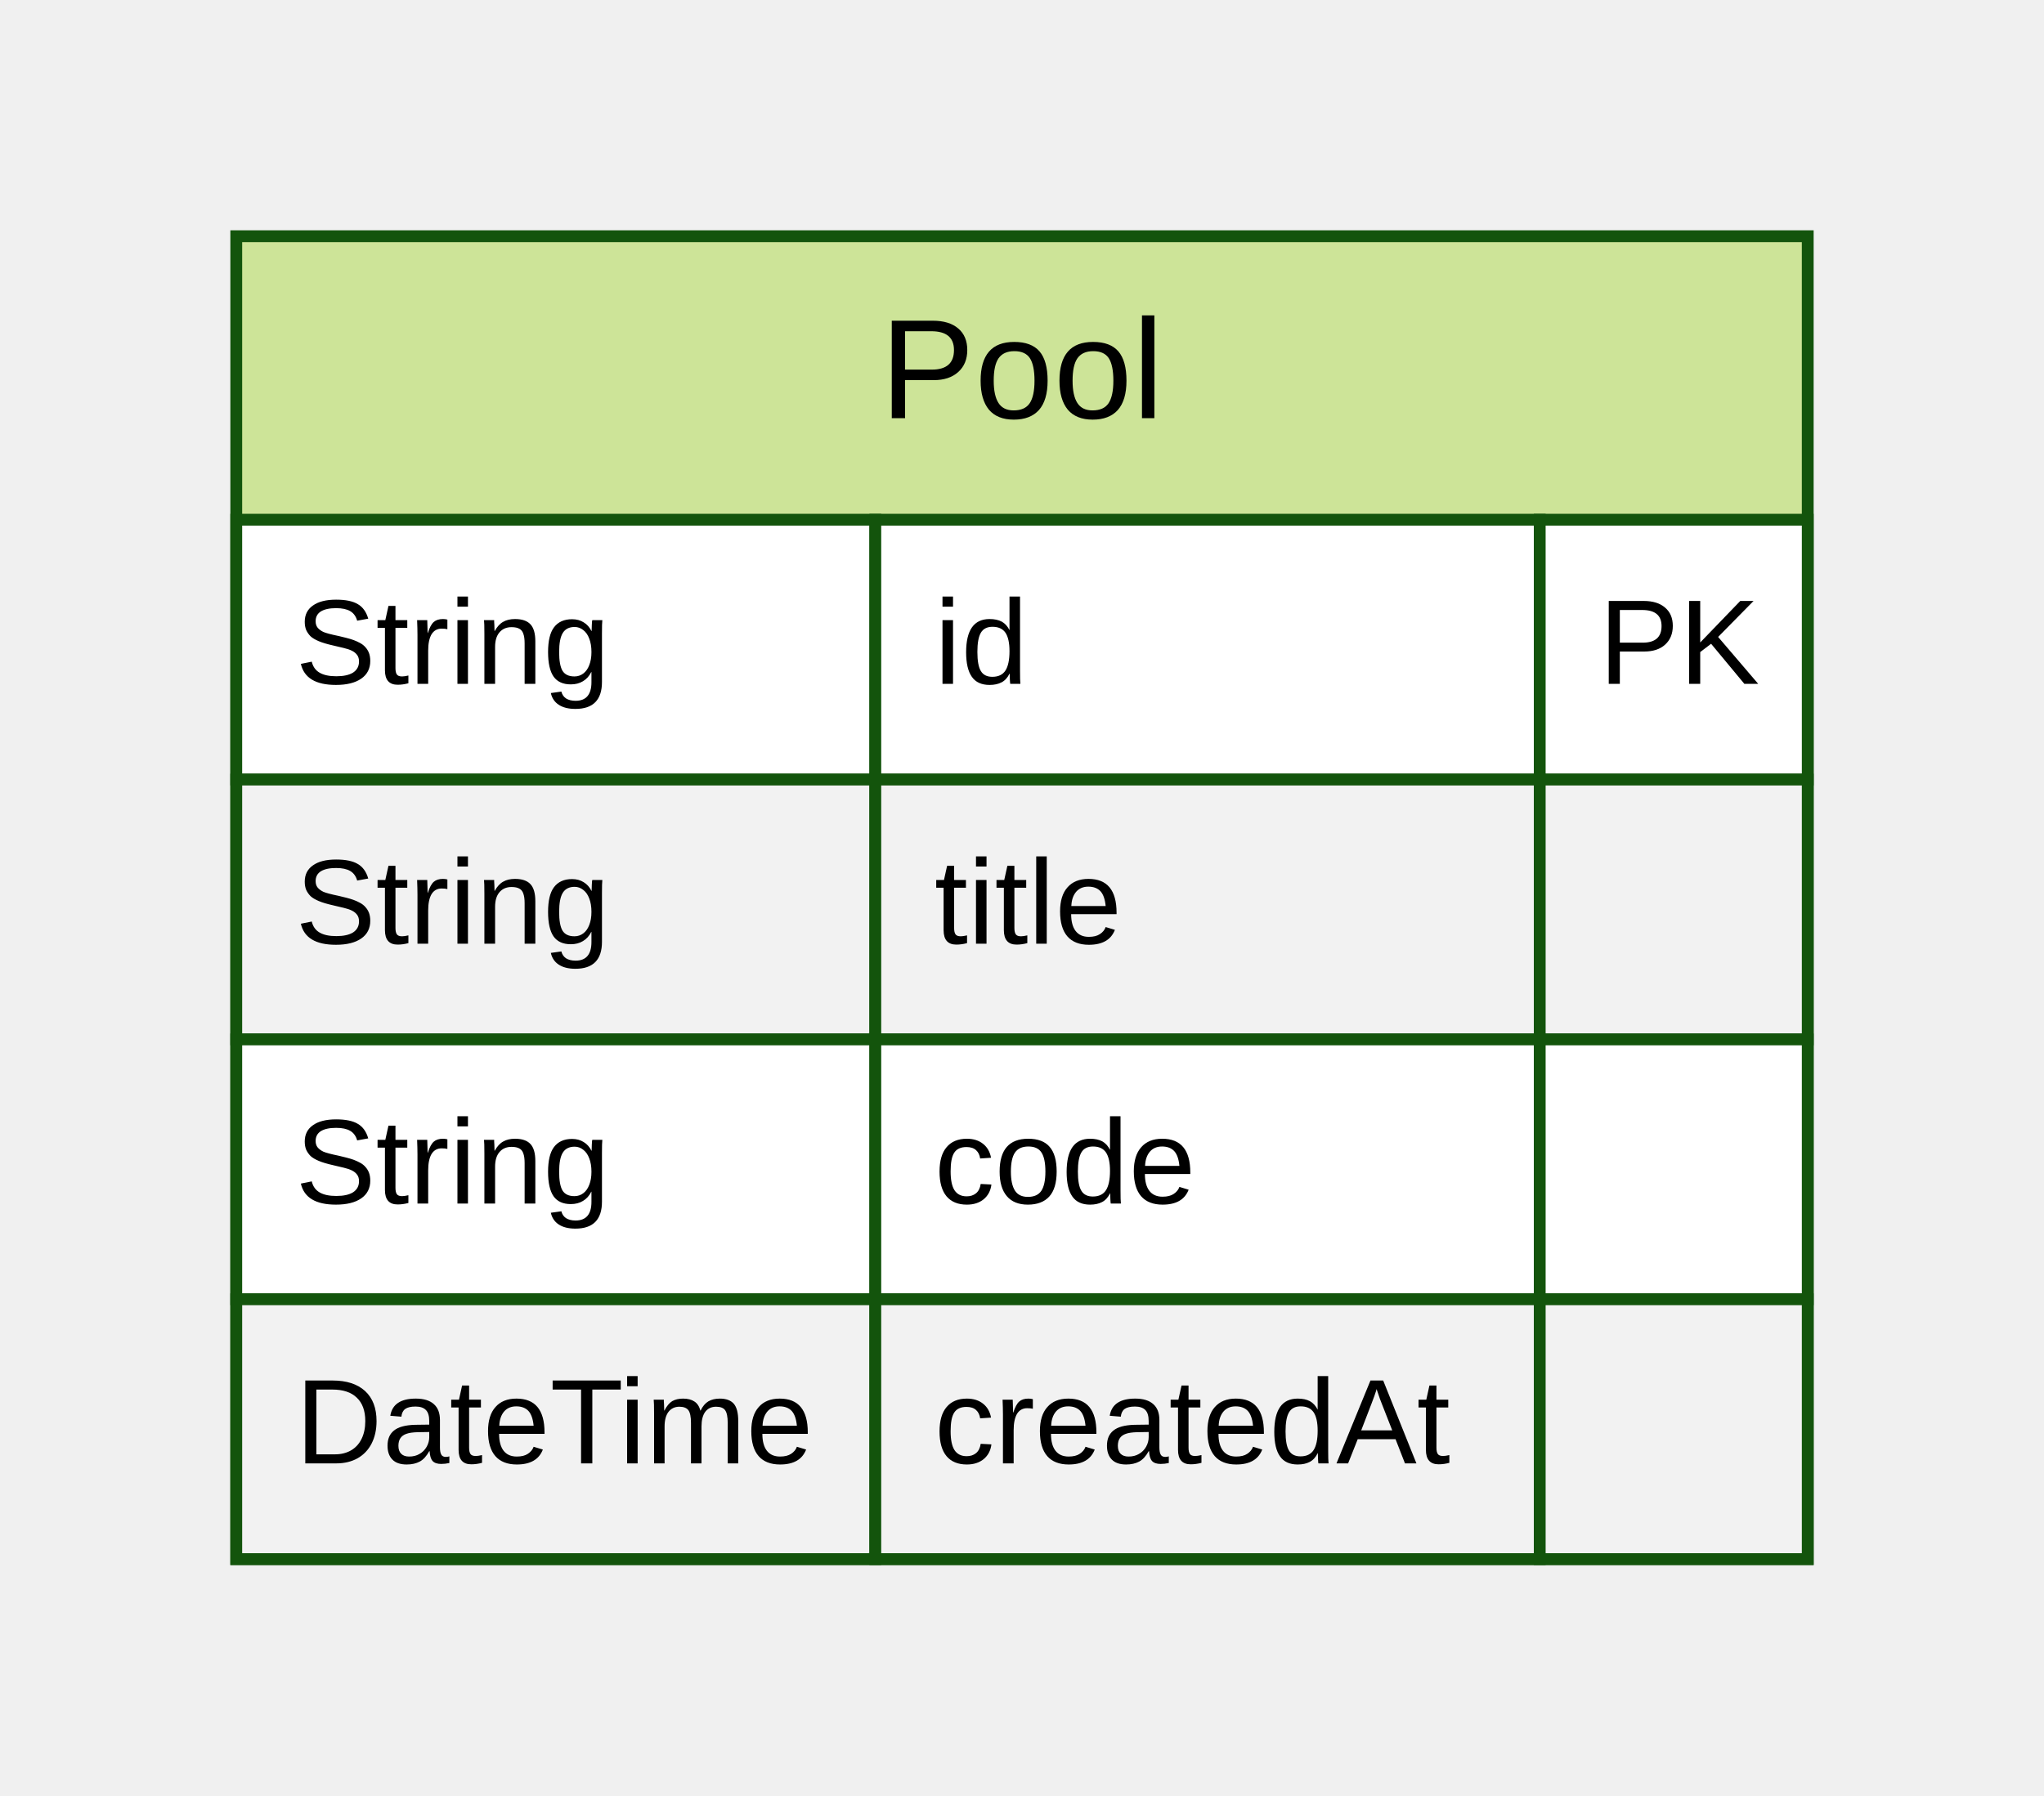
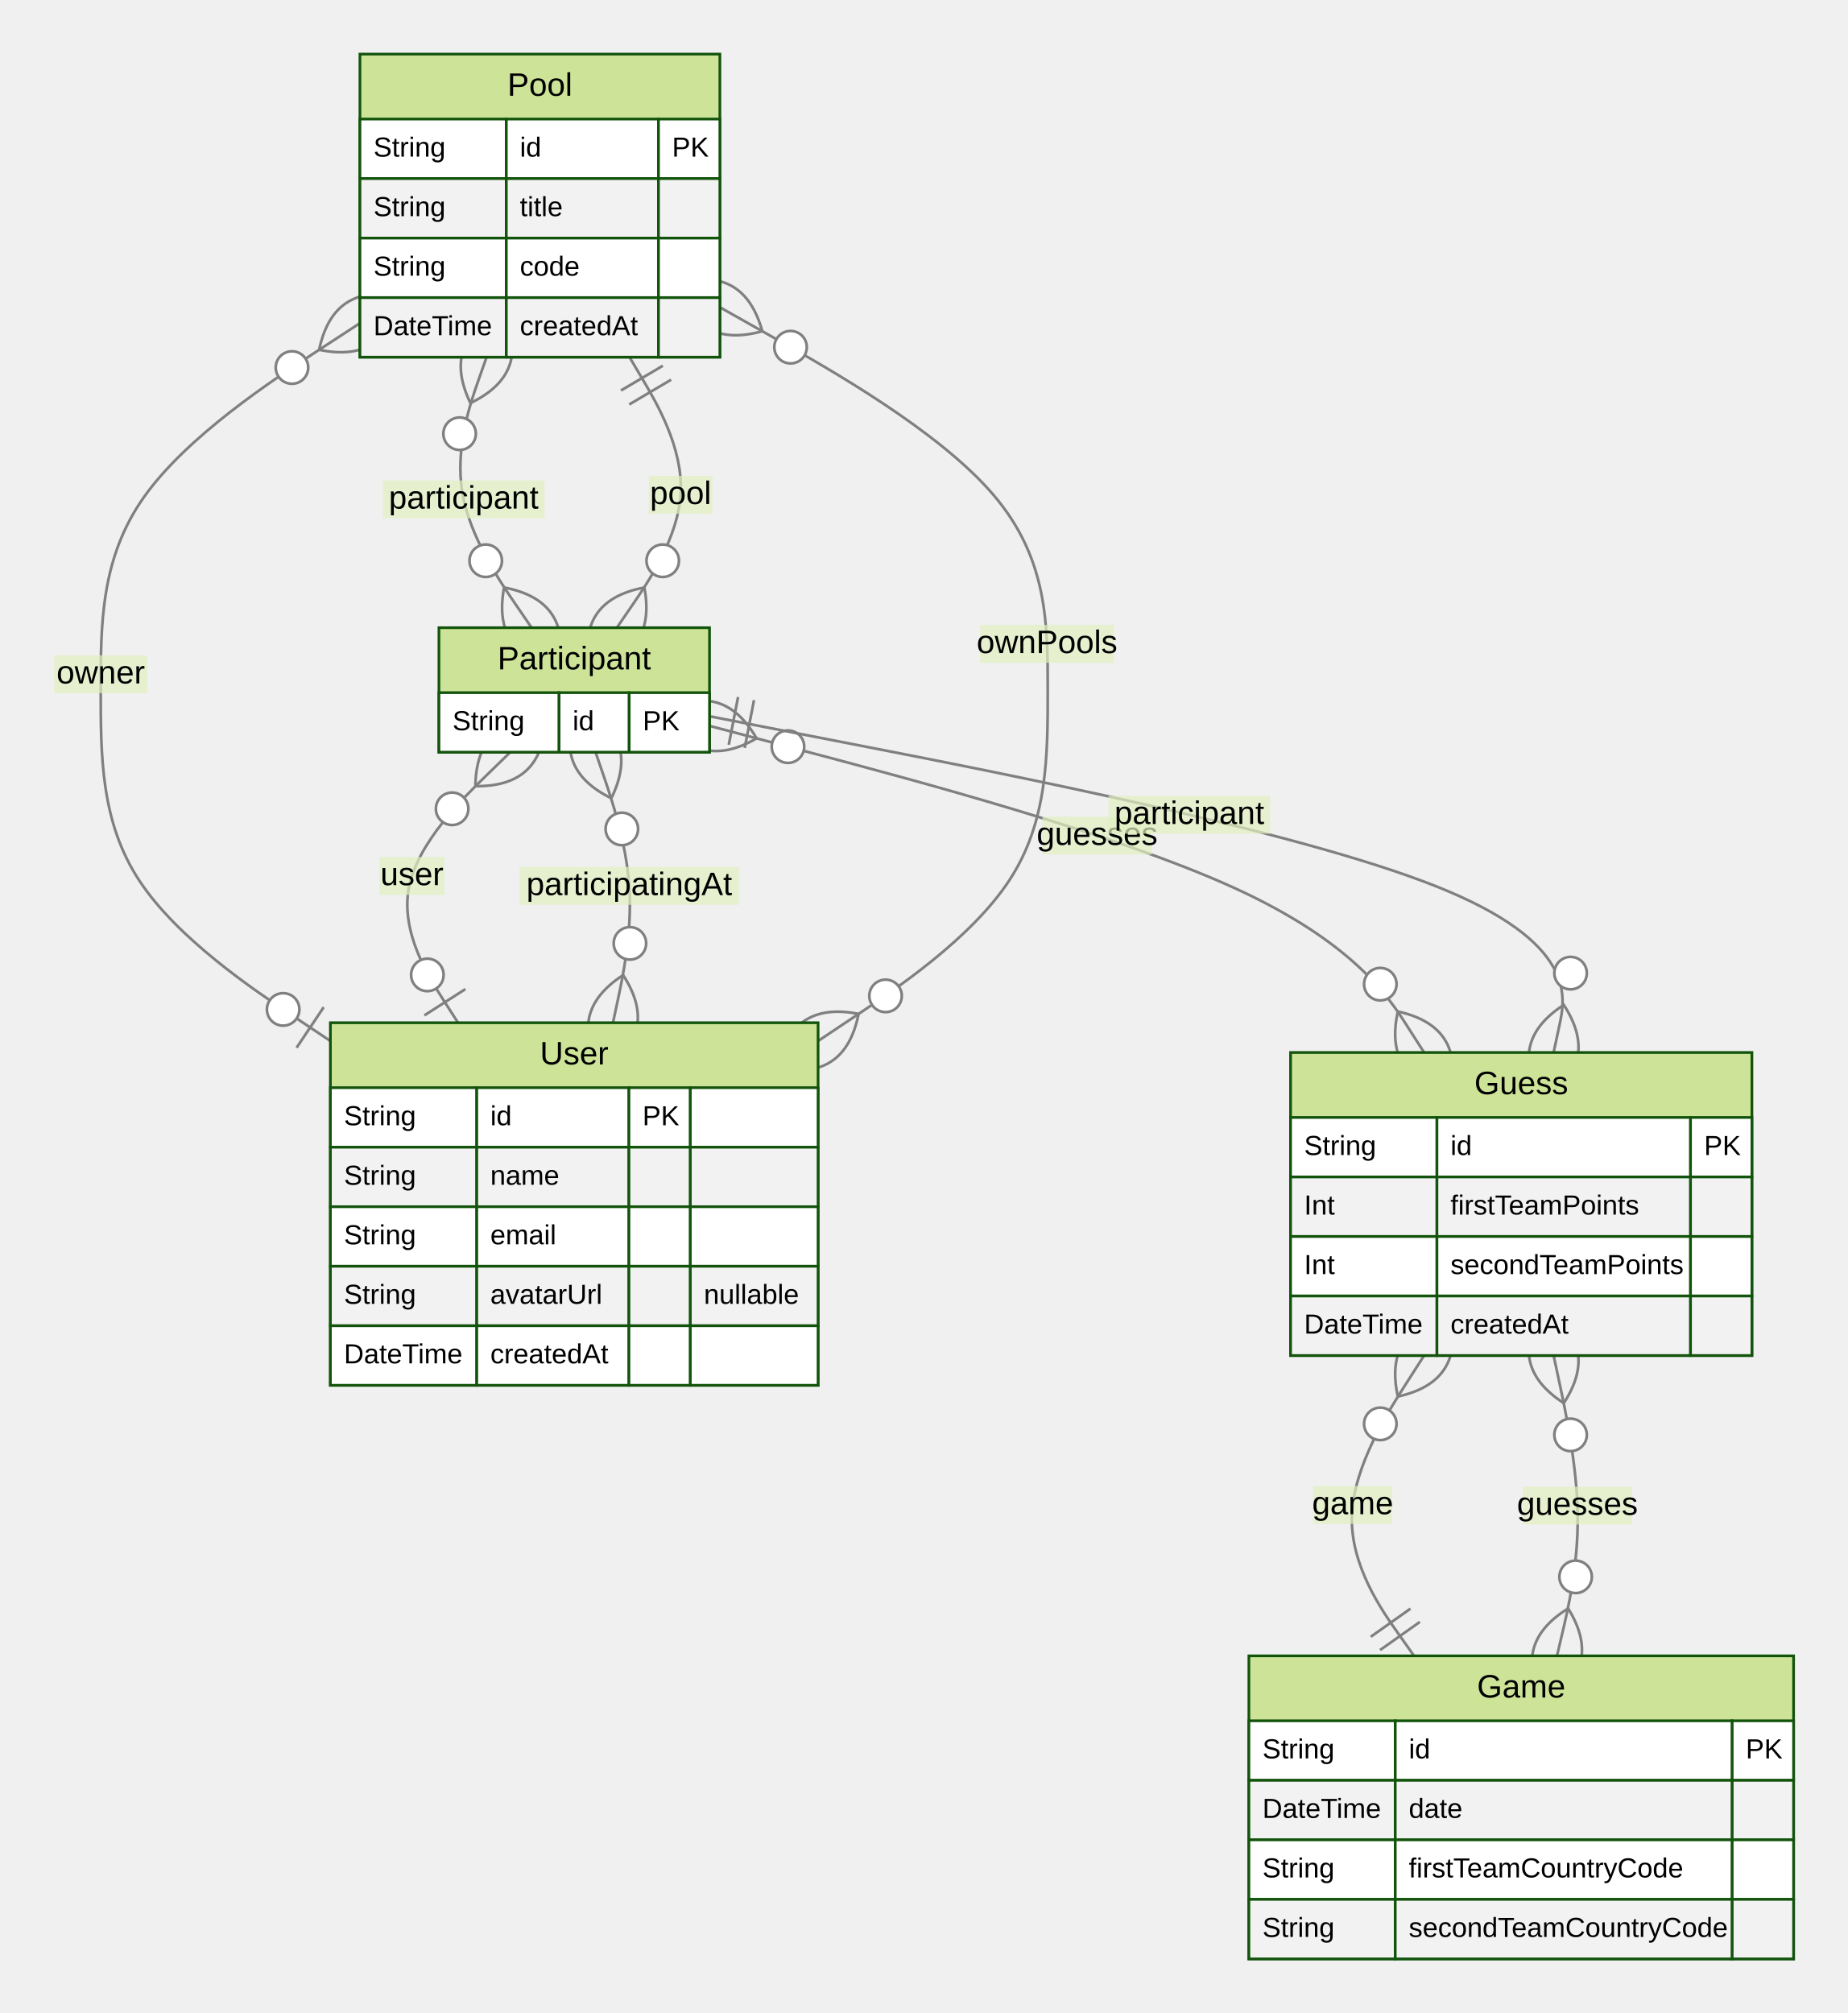
- <svg xmlns="http://www.w3.org/2000/svg" aria-roledescription="er" role="graphics-document document" viewBox="0 0 173.026 152" style="max-width: 173.026px; background-color: white;" width="100%" id="mermaid-0">
+ <svg xmlns="http://www.w3.org/2000/svg" aria-roledescription="er" role="graphics-document document" viewBox="-102.108 0 682.883 744" style="max-width: 682.883px; background-color: white;" width="100%" id="mermaid-0">
  <style>#mermaid-0{font-family:"trebuchet ms",verdana,arial,sans-serif;font-size:16px;fill:#000000;}#mermaid-0 .error-icon{fill:#552222;}#mermaid-0 .error-text{fill:#552222;stroke:#552222;}#mermaid-0 .edge-thickness-normal{stroke-width:2px;}#mermaid-0 .edge-thickness-thick{stroke-width:3.5px;}#mermaid-0 .edge-pattern-solid{stroke-dasharray:0;}#mermaid-0 .edge-pattern-dashed{stroke-dasharray:3;}#mermaid-0 .edge-pattern-dotted{stroke-dasharray:2;}#mermaid-0 .marker{fill:#000000;stroke:#000000;}#mermaid-0 .marker.cross{stroke:#000000;}#mermaid-0 svg{font-family:"trebuchet ms",verdana,arial,sans-serif;font-size:16px;}#mermaid-0 .entityBox{fill:#cde498;stroke:#13540c;}#mermaid-0 .attributeBoxOdd{fill:#ffffff;stroke:#13540c;}#mermaid-0 .attributeBoxEven{fill:#f2f2f2;stroke:#13540c;}#mermaid-0 .relationshipLabelBox{fill:hsl(78.158, 58.462%, 84.51%);opacity:0.7;background-color:hsl(78.158, 58.462%, 84.51%);}#mermaid-0 .relationshipLabelBox rect{opacity:0.5;}#mermaid-0 .relationshipLine{stroke:#000000;}#mermaid-0 .entityTitleText{text-anchor:middle;font-size:18px;fill:#000000;}#mermaid-0 :root{--mermaid-font-family:"trebuchet ms",verdana,arial,sans-serif;}</style>
  <g />
  <defs>
    <marker orient="auto" markerHeight="18" markerWidth="18" refY="9" refX="0" id="ONLY_ONE_START">
      <path d="M9,0 L9,18 M15,0 L15,18" fill="none" stroke="gray" />
    </marker>
  </defs>
  <defs>
    <marker orient="auto" markerHeight="18" markerWidth="18" refY="9" refX="18" id="ONLY_ONE_END">
      <path d="M3,0 L3,18 M9,0 L9,18" fill="none" stroke="gray" />
    </marker>
  </defs>
  <defs>
    <marker orient="auto" markerHeight="18" markerWidth="30" refY="9" refX="0" id="ZERO_OR_ONE_START">
      <circle r="6" cy="9" cx="21" fill="white" stroke="gray" />
      <path d="M9,0 L9,18" fill="none" stroke="gray" />
    </marker>
  </defs>
  <defs>
    <marker orient="auto" markerHeight="18" markerWidth="30" refY="9" refX="30" id="ZERO_OR_ONE_END">
      <circle r="6" cy="9" cx="9" fill="white" stroke="gray" />
      <path d="M21,0 L21,18" fill="none" stroke="gray" />
    </marker>
  </defs>
  <defs>
    <marker orient="auto" markerHeight="36" markerWidth="45" refY="18" refX="18" id="ONE_OR_MORE_START">
      <path d="M0,18 Q 18,0 36,18 Q 18,36 0,18 M42,9 L42,27" fill="none" stroke="gray" />
    </marker>
  </defs>
  <defs>
    <marker orient="auto" markerHeight="36" markerWidth="45" refY="18" refX="27" id="ONE_OR_MORE_END">
      <path d="M3,9 L3,27 M9,18 Q27,0 45,18 Q27,36 9,18" fill="none" stroke="gray" />
    </marker>
  </defs>
  <defs>
    <marker orient="auto" markerHeight="36" markerWidth="57" refY="18" refX="18" id="ZERO_OR_MORE_START">
      <circle r="6" cy="18" cx="48" fill="white" stroke="gray" />
      <path d="M0,18 Q18,0 36,18 Q18,36 0,18" fill="none" stroke="gray" />
    </marker>
  </defs>
  <defs>
    <marker orient="auto" markerHeight="36" markerWidth="57" refY="18" refX="39" id="ZERO_OR_MORE_END">
      <circle r="6" cy="18" cx="9" fill="white" stroke="gray" />
      <path d="M21,18 Q39,0 57,18 Q39,36 21,18" fill="none" stroke="gray" />
    </marker>
  </defs>
-   <g transform="translate(20,20 )" id="entity-Pool-f80fb849-3ded-504c-8685-8077b27428a2">
+   <path style="stroke: gray; fill: none;" marker-start="url(#ZERO_OR_MORE_START)" marker-end="url(#ZERO_OR_MORE_END)" d="M77.721,132L74.787,140.333C71.853,148.667,65.986,165.333,68.761,182C71.535,198.667,82.951,215.333,88.658,223.667L94.366,232" class="er relationshipLine" />
+   <path style="stroke: gray; fill: none;" marker-start="url(#ZERO_OR_MORE_START)" marker-end="url(#ZERO_OR_ONE_END)" d="M30.92,119.437L14.954,129.864C-1.013,140.291,-32.947,161.146,-48.914,183.739C-64.881,206.333,-64.881,230.667,-64.881,255C-64.881,279.333,-64.881,303.667,-50.734,325.291C-36.587,346.916,-8.294,365.832,5.853,375.291L20,384.749" class="er relationshipLine" />
+   <path style="stroke: gray; fill: none;" marker-start="url(#ZERO_OR_MORE_START)" marker-end="url(#ZERO_OR_MORE_END)" d="M160.119,268.273L197.619,278.227C235.119,288.182,310.119,308.091,354.137,328.212C398.154,348.333,411.188,368.667,417.705,378.833L424.222,389" class="er relationshipLine" />
+   <path style="stroke: gray; fill: none;" marker-start="url(#ZERO_OR_MORE_START)" marker-end="url(#ZERO_OR_ONE_END)" d="M86.489,278L77.928,286.333C69.366,294.667,52.243,311.333,49.023,328C45.803,344.667,56.487,361.333,61.829,369.667L67.171,378" class="er relationshipLine" />
+   <path style="stroke: gray; fill: none;" marker-start="url(#ZERO_OR_MORE_START)" marker-end="url(#ONLY_ONE_END)" d="M125.873,232L131.581,223.667C137.288,215.333,148.704,198.667,149.484,182C150.263,165.333,140.407,148.667,135.479,140.333L130.551,132" class="er relationshipLine" />
+   <path style="stroke: gray; fill: none;" marker-start="url(#ZERO_OR_MORE_START)" marker-end="url(#ZERO_OR_MORE_END)" d="M124.436,378L126.216,369.667C127.997,361.333,131.558,344.667,130.485,328C129.412,311.333,123.704,294.667,120.85,286.333L117.996,278" class="er relationshipLine" />
+   <path style="stroke: gray; fill: none;" marker-start="url(#ZERO_OR_MORE_START)" marker-end="url(#ZERO_OR_MORE_END)" d="M200.239,384.749L214.386,375.291C228.532,365.832,256.826,346.916,270.973,325.291C285.119,303.667,285.119,279.333,285.119,255C285.119,230.667,285.119,206.333,264.924,182.761C244.729,159.188,204.338,136.377,184.142,124.971L163.947,113.565" class="er relationshipLine" />
+   <path style="stroke: gray; fill: none;" marker-start="url(#ZERO_OR_MORE_START)" marker-end="url(#ZERO_OR_MORE_END)" d="M473.327,612L475.292,603.667C477.258,595.333,481.189,578.667,480.982,560.167C480.775,541.667,476.43,521.333,474.258,511.167L472.085,501" class="er relationshipLine" />
+   <path style="stroke: gray; fill: none;" marker-start="url(#ZERO_OR_MORE_START)" marker-end="url(#ONLY_ONE_END)" d="M472.085,389L474.258,378.833C476.43,368.667,480.775,348.333,428.78,327.622C376.786,306.911,268.453,285.822,214.286,275.278L160.119,264.733" class="er relationshipLine" />
+   <path style="stroke: gray; fill: none;" marker-start="url(#ZERO_OR_MORE_START)" marker-end="url(#ONLY_ONE_END)" d="M424.222,501L417.705,511.167C411.188,521.333,398.154,541.667,397.533,560.167C396.912,578.667,408.704,595.333,414.601,603.667L420.497,612" class="er relationshipLine" />
+   <g transform="translate(30.92043,20 )" id="entity-Pool-f80fb849-3ded-504c-8685-8077b27428a2">
    <rect height="112" width="133.026" y="0" x="0" class="er entityBox" />
    <text style="dominant-baseline: middle; text-anchor: middle; font-size: 12px;" transform="translate(66.51321,12)" y="0" x="0" id="text-entity-Pool-f80fb849-3ded-504c-8685-8077b27428a2" class="er entityLabel">Pool</text>
    <rect height="22" width="54.096" y="24" x="0" class="er attributeBoxOdd" />
    <text style="dominant-baseline: middle; font-size: 10.2px;" transform="translate(5,35)" y="0" x="0" id="text-entity-Pool-f80fb849-3ded-504c-8685-8077b27428a2-attr-1-type" class="er entityLabel">String</text>
    <rect height="22" width="56.243" y="24" x="54.096" class="er attributeBoxOdd" />
    <text style="dominant-baseline: middle; font-size: 10.2px;" transform="translate(59.09555,35)" y="0" x="0" id="text-entity-Pool-f80fb849-3ded-504c-8685-8077b27428a2-attr-1-name" class="er entityLabel">id</text>
    <rect height="22" width="22.688" y="24" x="110.339" class="er attributeBoxOdd" />
    <text style="dominant-baseline: middle; font-size: 10.2px;" transform="translate(115.3387,35)" y="0" x="0" id="text-entity-Pool-f80fb849-3ded-504c-8685-8077b27428a2-attr-1-key" class="er entityLabel">PK</text>
    <rect height="22" width="54.096" y="46" x="0" class="er attributeBoxEven" />
    <text style="dominant-baseline: middle; font-size: 10.2px;" transform="translate(5,57)" y="0" x="0" id="text-entity-Pool-f80fb849-3ded-504c-8685-8077b27428a2-attr-2-type" class="er entityLabel">String</text>
    <rect height="22" width="56.243" y="46" x="54.096" class="er attributeBoxEven" />
    <text style="dominant-baseline: middle; font-size: 10.2px;" transform="translate(59.09555,57)" y="0" x="0" id="text-entity-Pool-f80fb849-3ded-504c-8685-8077b27428a2-attr-2-name" class="er entityLabel">title</text>
    <rect height="22" width="22.688" y="46" x="110.339" class="er attributeBoxEven" />
    <text style="dominant-baseline: middle; font-size: 10.2px;" transform="translate(115.3387,57)" y="0" x="0" id="text-entity-Pool-f80fb849-3ded-504c-8685-8077b27428a2-attr-2-key" class="er entityLabel" />
    <rect height="22" width="54.096" y="68" x="0" class="er attributeBoxOdd" />
    <text style="dominant-baseline: middle; font-size: 10.2px;" transform="translate(5,79)" y="0" x="0" id="text-entity-Pool-f80fb849-3ded-504c-8685-8077b27428a2-attr-3-type" class="er entityLabel">String</text>
    <rect height="22" width="56.243" y="68" x="54.096" class="er attributeBoxOdd" />
    <text style="dominant-baseline: middle; font-size: 10.2px;" transform="translate(59.09555,79)" y="0" x="0" id="text-entity-Pool-f80fb849-3ded-504c-8685-8077b27428a2-attr-3-name" class="er entityLabel">code</text>
    <rect height="22" width="22.688" y="68" x="110.339" class="er attributeBoxOdd" />
    <text style="dominant-baseline: middle; font-size: 10.2px;" transform="translate(115.3387,79)" y="0" x="0" id="text-entity-Pool-f80fb849-3ded-504c-8685-8077b27428a2-attr-3-key" class="er entityLabel" />
    <rect height="22" width="54.096" y="90" x="0" class="er attributeBoxEven" />
    <text style="dominant-baseline: middle; font-size: 10.2px;" transform="translate(5,101)" y="0" x="0" id="text-entity-Pool-f80fb849-3ded-504c-8685-8077b27428a2-attr-4-type" class="er entityLabel">DateTime</text>
    <rect height="22" width="56.243" y="90" x="54.096" class="er attributeBoxEven" />
    <text style="dominant-baseline: middle; font-size: 10.2px;" transform="translate(59.09555,101)" y="0" x="0" id="text-entity-Pool-f80fb849-3ded-504c-8685-8077b27428a2-attr-4-name" class="er entityLabel">createdAt</text>
    <rect height="22" width="22.688" y="90" x="110.339" class="er attributeBoxEven" />
    <text style="dominant-baseline: middle; font-size: 10.2px;" transform="translate(115.3387,101)" y="0" x="0" id="text-entity-Pool-f80fb849-3ded-504c-8685-8077b27428a2-attr-4-key" class="er entityLabel" />
  </g>
+   <g transform="translate(60.11948,232 )" id="entity-Participant-1b15d7dd-2236-59ff-b08e-47bf86f1c4ca">
+     <rect height="46" width="100" y="0" x="0" class="er entityBox" />
+     <text style="dominant-baseline: middle; text-anchor: middle; font-size: 12px;" transform="translate(50,12)" y="0" x="0" id="text-entity-Participant-1b15d7dd-2236-59ff-b08e-47bf86f1c4ca" class="er entityLabel">Participant</text>
+     <rect height="22" width="44.399" y="24" x="0" class="er attributeBoxOdd" />
+     <text style="dominant-baseline: middle; font-size: 10.2px;" transform="translate(5,35)" y="0" x="0" id="text-entity-Participant-1b15d7dd-2236-59ff-b08e-47bf86f1c4ca-attr-1-type" class="er entityLabel">String</text>
+     <rect height="22" width="25.911" y="24" x="44.399" class="er attributeBoxOdd" />
+     <text style="dominant-baseline: middle; font-size: 10.2px;" transform="translate(49.39862,35)" y="0" x="0" id="text-entity-Participant-1b15d7dd-2236-59ff-b08e-47bf86f1c4ca-attr-1-name" class="er entityLabel">id</text>
+     <rect height="22" width="29.69" y="24" x="70.31" class="er attributeBoxOdd" />
+     <text style="dominant-baseline: middle; font-size: 10.2px;" transform="translate(75.30976,35)" y="0" x="0" id="text-entity-Participant-1b15d7dd-2236-59ff-b08e-47bf86f1c4ca-attr-1-key" class="er entityLabel">PK</text>
+   </g>
+   <g transform="translate(20,378 )" id="entity-User-818c511a-4a32-5484-ba70-875d765a9175">
+     <rect height="134" width="180.239" y="0" x="0" class="er entityBox" />
+     <text style="dominant-baseline: middle; text-anchor: middle; font-size: 12px;" transform="translate(90.11948,12)" y="0" x="0" id="text-entity-User-818c511a-4a32-5484-ba70-875d765a9175" class="er entityLabel">User</text>
+     <rect height="22" width="54.096" y="24" x="0" class="er attributeBoxOdd" />
+     <text style="dominant-baseline: middle; font-size: 10.2px;" transform="translate(5,35)" y="0" x="0" id="text-entity-User-818c511a-4a32-5484-ba70-875d765a9175-attr-1-type" class="er entityLabel">String</text>
+     <rect height="22" width="56.243" y="24" x="54.096" class="er attributeBoxOdd" />
+     <text style="dominant-baseline: middle; font-size: 10.2px;" transform="translate(59.09555,35)" y="0" x="0" id="text-entity-User-818c511a-4a32-5484-ba70-875d765a9175-attr-1-name" class="er entityLabel">id</text>
+     <rect height="22" width="22.688" y="24" x="110.339" class="er attributeBoxOdd" />
+     <text style="dominant-baseline: middle; font-size: 10.2px;" transform="translate(115.3387,35)" y="0" x="0" id="text-entity-User-818c511a-4a32-5484-ba70-875d765a9175-attr-1-key" class="er entityLabel">PK</text>
+     <rect height="22" width="47.213" y="24" x="133.026" class="er attributeBoxOdd" />
+     <text style="dominant-baseline: middle; font-size: 10.2px;" transform="translate(138.0264,35)" y="0" x="0" id="text-entity-User-818c511a-4a32-5484-ba70-875d765a9175-attr-1-comment" class="er entityLabel" />
+     <rect height="22" width="54.096" y="46" x="0" class="er attributeBoxEven" />
+     <text style="dominant-baseline: middle; font-size: 10.2px;" transform="translate(5,57)" y="0" x="0" id="text-entity-User-818c511a-4a32-5484-ba70-875d765a9175-attr-2-type" class="er entityLabel">String</text>
+     <rect height="22" width="56.243" y="46" x="54.096" class="er attributeBoxEven" />
+     <text style="dominant-baseline: middle; font-size: 10.2px;" transform="translate(59.09555,57)" y="0" x="0" id="text-entity-User-818c511a-4a32-5484-ba70-875d765a9175-attr-2-name" class="er entityLabel">name</text>
+     <rect height="22" width="22.688" y="46" x="110.339" class="er attributeBoxEven" />
+     <text style="dominant-baseline: middle; font-size: 10.2px;" transform="translate(115.3387,57)" y="0" x="0" id="text-entity-User-818c511a-4a32-5484-ba70-875d765a9175-attr-2-key" class="er entityLabel" />
+     <rect height="22" width="47.213" y="46" x="133.026" class="er attributeBoxEven" />
+     <text style="dominant-baseline: middle; font-size: 10.2px;" transform="translate(138.0264,57)" y="0" x="0" id="text-entity-User-818c511a-4a32-5484-ba70-875d765a9175-attr-2-comment" class="er entityLabel" />
+     <rect height="22" width="54.096" y="68" x="0" class="er attributeBoxOdd" />
+     <text style="dominant-baseline: middle; font-size: 10.2px;" transform="translate(5,79)" y="0" x="0" id="text-entity-User-818c511a-4a32-5484-ba70-875d765a9175-attr-3-type" class="er entityLabel">String</text>
+     <rect height="22" width="56.243" y="68" x="54.096" class="er attributeBoxOdd" />
+     <text style="dominant-baseline: middle; font-size: 10.2px;" transform="translate(59.09555,79)" y="0" x="0" id="text-entity-User-818c511a-4a32-5484-ba70-875d765a9175-attr-3-name" class="er entityLabel">email</text>
+     <rect height="22" width="22.688" y="68" x="110.339" class="er attributeBoxOdd" />
+     <text style="dominant-baseline: middle; font-size: 10.2px;" transform="translate(115.3387,79)" y="0" x="0" id="text-entity-User-818c511a-4a32-5484-ba70-875d765a9175-attr-3-key" class="er entityLabel" />
+     <rect height="22" width="47.213" y="68" x="133.026" class="er attributeBoxOdd" />
+     <text style="dominant-baseline: middle; font-size: 10.2px;" transform="translate(138.0264,79)" y="0" x="0" id="text-entity-User-818c511a-4a32-5484-ba70-875d765a9175-attr-3-comment" class="er entityLabel" />
+     <rect height="22" width="54.096" y="90" x="0" class="er attributeBoxEven" />
+     <text style="dominant-baseline: middle; font-size: 10.2px;" transform="translate(5,101)" y="0" x="0" id="text-entity-User-818c511a-4a32-5484-ba70-875d765a9175-attr-4-type" class="er entityLabel">String</text>
+     <rect height="22" width="56.243" y="90" x="54.096" class="er attributeBoxEven" />
+     <text style="dominant-baseline: middle; font-size: 10.2px;" transform="translate(59.09555,101)" y="0" x="0" id="text-entity-User-818c511a-4a32-5484-ba70-875d765a9175-attr-4-name" class="er entityLabel">avatarUrl</text>
+     <rect height="22" width="22.688" y="90" x="110.339" class="er attributeBoxEven" />
+     <text style="dominant-baseline: middle; font-size: 10.2px;" transform="translate(115.3387,101)" y="0" x="0" id="text-entity-User-818c511a-4a32-5484-ba70-875d765a9175-attr-4-key" class="er entityLabel" />
+     <rect height="22" width="47.213" y="90" x="133.026" class="er attributeBoxEven" />
+     <text style="dominant-baseline: middle; font-size: 10.2px;" transform="translate(138.0264,101)" y="0" x="0" id="text-entity-User-818c511a-4a32-5484-ba70-875d765a9175-attr-4-comment" class="er entityLabel">nullable</text>
+     <rect height="22" width="54.096" y="112" x="0" class="er attributeBoxOdd" />
+     <text style="dominant-baseline: middle; font-size: 10.2px;" transform="translate(5,123)" y="0" x="0" id="text-entity-User-818c511a-4a32-5484-ba70-875d765a9175-attr-5-type" class="er entityLabel">DateTime</text>
+     <rect height="22" width="56.243" y="112" x="54.096" class="er attributeBoxOdd" />
+     <text style="dominant-baseline: middle; font-size: 10.2px;" transform="translate(59.09555,123)" y="0" x="0" id="text-entity-User-818c511a-4a32-5484-ba70-875d765a9175-attr-5-name" class="er entityLabel">createdAt</text>
+     <rect height="22" width="22.688" y="112" x="110.339" class="er attributeBoxOdd" />
+     <text style="dominant-baseline: middle; font-size: 10.2px;" transform="translate(115.3387,123)" y="0" x="0" id="text-entity-User-818c511a-4a32-5484-ba70-875d765a9175-attr-5-key" class="er entityLabel" />
+     <rect height="22" width="47.213" y="112" x="133.026" class="er attributeBoxOdd" />
+     <text style="dominant-baseline: middle; font-size: 10.2px;" transform="translate(138.0264,123)" y="0" x="0" id="text-entity-User-818c511a-4a32-5484-ba70-875d765a9175-attr-5-comment" class="er entityLabel" />
+   </g>
+   <g transform="translate(359.4632,612 )" id="entity-Game-87e52c75-2f34-5ffb-97f0-d4ba8ef70a3a">
+     <rect height="112" width="201.312" y="0" x="0" class="er entityBox" />
+     <text style="dominant-baseline: middle; text-anchor: middle; font-size: 12px;" transform="translate(100.6562,12)" y="0" x="0" id="text-entity-Game-87e52c75-2f34-5ffb-97f0-d4ba8ef70a3a" class="er entityLabel">Game</text>
+     <rect height="22" width="54.096" y="24" x="0" class="er attributeBoxOdd" />
+     <text style="dominant-baseline: middle; font-size: 10.2px;" transform="translate(5,35)" y="0" x="0" id="text-entity-Game-87e52c75-2f34-5ffb-97f0-d4ba8ef70a3a-attr-1-type" class="er entityLabel">String</text>
+     <rect height="22" width="124.529" y="24" x="54.096" class="er attributeBoxOdd" />
+     <text style="dominant-baseline: middle; font-size: 10.2px;" transform="translate(59.09555,35)" y="0" x="0" id="text-entity-Game-87e52c75-2f34-5ffb-97f0-d4ba8ef70a3a-attr-1-name" class="er entityLabel">id</text>
+     <rect height="22" width="22.688" y="24" x="178.625" class="er attributeBoxOdd" />
+     <text style="dominant-baseline: middle; font-size: 10.2px;" transform="translate(183.6248,35)" y="0" x="0" id="text-entity-Game-87e52c75-2f34-5ffb-97f0-d4ba8ef70a3a-attr-1-key" class="er entityLabel">PK</text>
+     <rect height="22" width="54.096" y="46" x="0" class="er attributeBoxEven" />
+     <text style="dominant-baseline: middle; font-size: 10.2px;" transform="translate(5,57)" y="0" x="0" id="text-entity-Game-87e52c75-2f34-5ffb-97f0-d4ba8ef70a3a-attr-2-type" class="er entityLabel">DateTime</text>
+     <rect height="22" width="124.529" y="46" x="54.096" class="er attributeBoxEven" />
+     <text style="dominant-baseline: middle; font-size: 10.2px;" transform="translate(59.09555,57)" y="0" x="0" id="text-entity-Game-87e52c75-2f34-5ffb-97f0-d4ba8ef70a3a-attr-2-name" class="er entityLabel">date</text>
+     <rect height="22" width="22.688" y="46" x="178.625" class="er attributeBoxEven" />
+     <text style="dominant-baseline: middle; font-size: 10.2px;" transform="translate(183.6248,57)" y="0" x="0" id="text-entity-Game-87e52c75-2f34-5ffb-97f0-d4ba8ef70a3a-attr-2-key" class="er entityLabel" />
+     <rect height="22" width="54.096" y="68" x="0" class="er attributeBoxOdd" />
+     <text style="dominant-baseline: middle; font-size: 10.2px;" transform="translate(5,79)" y="0" x="0" id="text-entity-Game-87e52c75-2f34-5ffb-97f0-d4ba8ef70a3a-attr-3-type" class="er entityLabel">String</text>
+     <rect height="22" width="124.529" y="68" x="54.096" class="er attributeBoxOdd" />
+     <text style="dominant-baseline: middle; font-size: 10.2px;" transform="translate(59.09555,79)" y="0" x="0" id="text-entity-Game-87e52c75-2f34-5ffb-97f0-d4ba8ef70a3a-attr-3-name" class="er entityLabel">firstTeamCountryCode</text>
+     <rect height="22" width="22.688" y="68" x="178.625" class="er attributeBoxOdd" />
+     <text style="dominant-baseline: middle; font-size: 10.2px;" transform="translate(183.6248,79)" y="0" x="0" id="text-entity-Game-87e52c75-2f34-5ffb-97f0-d4ba8ef70a3a-attr-3-key" class="er entityLabel" />
+     <rect height="22" width="54.096" y="90" x="0" class="er attributeBoxEven" />
+     <text style="dominant-baseline: middle; font-size: 10.2px;" transform="translate(5,101)" y="0" x="0" id="text-entity-Game-87e52c75-2f34-5ffb-97f0-d4ba8ef70a3a-attr-4-type" class="er entityLabel">String</text>
+     <rect height="22" width="124.529" y="90" x="54.096" class="er attributeBoxEven" />
+     <text style="dominant-baseline: middle; font-size: 10.2px;" transform="translate(59.09555,101)" y="0" x="0" id="text-entity-Game-87e52c75-2f34-5ffb-97f0-d4ba8ef70a3a-attr-4-name" class="er entityLabel">secondTeamCountryCode</text>
+     <rect height="22" width="22.688" y="90" x="178.625" class="er attributeBoxEven" />
+     <text style="dominant-baseline: middle; font-size: 10.2px;" transform="translate(183.6248,101)" y="0" x="0" id="text-entity-Game-87e52c75-2f34-5ffb-97f0-d4ba8ef70a3a-attr-4-key" class="er entityLabel" />
+   </g>
+   <g transform="translate(374.8673,389 )" id="entity-Guess-533fb0d7-9d76-535c-acc1-453e87f76452">
+     <rect height="112" width="170.504" y="0" x="0" class="er entityBox" />
+     <text style="dominant-baseline: middle; text-anchor: middle; font-size: 12px;" transform="translate(85.2522,12)" y="0" x="0" id="text-entity-Guess-533fb0d7-9d76-535c-acc1-453e87f76452" class="er entityLabel">Guess</text>
+     <rect height="22" width="54.096" y="24" x="0" class="er attributeBoxOdd" />
+     <text style="dominant-baseline: middle; font-size: 10.2px;" transform="translate(5,35)" y="0" x="0" id="text-entity-Guess-533fb0d7-9d76-535c-acc1-453e87f76452-attr-1-type" class="er entityLabel">String</text>
+     <rect height="22" width="93.721" y="24" x="54.096" class="er attributeBoxOdd" />
+     <text style="dominant-baseline: middle; font-size: 10.2px;" transform="translate(59.09555,35)" y="0" x="0" id="text-entity-Guess-533fb0d7-9d76-535c-acc1-453e87f76452-attr-1-name" class="er entityLabel">id</text>
+     <rect height="22" width="22.688" y="24" x="147.817" class="er attributeBoxOdd" />
+     <text style="dominant-baseline: middle; font-size: 10.2px;" transform="translate(152.8167,35)" y="0" x="0" id="text-entity-Guess-533fb0d7-9d76-535c-acc1-453e87f76452-attr-1-key" class="er entityLabel">PK</text>
+     <rect height="22" width="54.096" y="46" x="0" class="er attributeBoxEven" />
+     <text style="dominant-baseline: middle; font-size: 10.2px;" transform="translate(5,57)" y="0" x="0" id="text-entity-Guess-533fb0d7-9d76-535c-acc1-453e87f76452-attr-2-type" class="er entityLabel">Int</text>
+     <rect height="22" width="93.721" y="46" x="54.096" class="er attributeBoxEven" />
+     <text style="dominant-baseline: middle; font-size: 10.2px;" transform="translate(59.09555,57)" y="0" x="0" id="text-entity-Guess-533fb0d7-9d76-535c-acc1-453e87f76452-attr-2-name" class="er entityLabel">firstTeamPoints</text>
+     <rect height="22" width="22.688" y="46" x="147.817" class="er attributeBoxEven" />
+     <text style="dominant-baseline: middle; font-size: 10.2px;" transform="translate(152.8167,57)" y="0" x="0" id="text-entity-Guess-533fb0d7-9d76-535c-acc1-453e87f76452-attr-2-key" class="er entityLabel" />
+     <rect height="22" width="54.096" y="68" x="0" class="er attributeBoxOdd" />
+     <text style="dominant-baseline: middle; font-size: 10.2px;" transform="translate(5,79)" y="0" x="0" id="text-entity-Guess-533fb0d7-9d76-535c-acc1-453e87f76452-attr-3-type" class="er entityLabel">Int</text>
+     <rect height="22" width="93.721" y="68" x="54.096" class="er attributeBoxOdd" />
+     <text style="dominant-baseline: middle; font-size: 10.2px;" transform="translate(59.09555,79)" y="0" x="0" id="text-entity-Guess-533fb0d7-9d76-535c-acc1-453e87f76452-attr-3-name" class="er entityLabel">secondTeamPoints</text>
+     <rect height="22" width="22.688" y="68" x="147.817" class="er attributeBoxOdd" />
+     <text style="dominant-baseline: middle; font-size: 10.2px;" transform="translate(152.8167,79)" y="0" x="0" id="text-entity-Guess-533fb0d7-9d76-535c-acc1-453e87f76452-attr-3-key" class="er entityLabel" />
+     <rect height="22" width="54.096" y="90" x="0" class="er attributeBoxEven" />
+     <text style="dominant-baseline: middle; font-size: 10.2px;" transform="translate(5,101)" y="0" x="0" id="text-entity-Guess-533fb0d7-9d76-535c-acc1-453e87f76452-attr-4-type" class="er entityLabel">DateTime</text>
+     <rect height="22" width="93.721" y="90" x="54.096" class="er attributeBoxEven" />
+     <text style="dominant-baseline: middle; font-size: 10.2px;" transform="translate(59.09555,101)" y="0" x="0" id="text-entity-Guess-533fb0d7-9d76-535c-acc1-453e87f76452-attr-4-name" class="er entityLabel">createdAt</text>
+     <rect height="22" width="22.688" y="90" x="147.817" class="er attributeBoxEven" />
+     <text style="dominant-baseline: middle; font-size: 10.2px;" transform="translate(152.8167,101)" y="0" x="0" id="text-entity-Guess-533fb0d7-9d76-535c-acc1-453e87f76452-attr-4-key" class="er entityLabel" />
+   </g>
+   <rect height="14" width="59.744" y="177.57" x="39.383" class="er relationshipLabelBox" />
+   <text style="text-anchor: middle; dominant-baseline: middle; font-size: 12px;" y="184.57" x="69.255" id="rel1" class="er relationshipLabel">participant</text>
+   <rect height="14" width="34.471" y="242.193" x="-82.108" class="er relationshipLabelBox" />
+   <text style="text-anchor: middle; dominant-baseline: middle; font-size: 12px;" y="249.193" x="-64.872" id="rel2" class="er relationshipLabel">owner</text>
+   <rect height="14" width="40.385" y="301.871" x="283.186" class="er relationshipLabelBox" />
+   <text style="text-anchor: middle; dominant-baseline: middle; font-size: 12px;" y="308.871" x="303.379" id="rel3" class="er relationshipLabel">guesses</text>
+   <rect height="14" width="23.959" y="316.746" x="38.155" class="er relationshipLabelBox" />
+   <text style="text-anchor: middle; dominant-baseline: middle; font-size: 12px;" y="323.746" x="50.135" id="rel4" class="er relationshipLabel">user</text>
+   <rect height="14" width="23.564" y="175.879" x="137.65" class="er relationshipLabelBox" />
+   <text style="text-anchor: middle; dominant-baseline: middle; font-size: 12px;" y="182.879" x="149.433" id="rel5" class="er relationshipLabel">pool</text>
+   <rect height="14" width="81.025" y="320.421" x="89.933" class="er relationshipLabelBox" />
+   <text style="text-anchor: middle; dominant-baseline: middle; font-size: 12px;" y="327.421" x="130.446" id="rel6" class="er relationshipLabel">participatingAt</text>
+   <rect height="14" width="49.473" y="230.966" x="260.126" class="er relationshipLabelBox" />
+   <text style="text-anchor: middle; dominant-baseline: middle; font-size: 12px;" y="237.966" x="284.862" id="rel7" class="er relationshipLabel">ownPools</text>
+   <rect height="14" width="40.385" y="549.473" x="460.695" class="er relationshipLabelBox" />
+   <text style="text-anchor: middle; dominant-baseline: middle; font-size: 12px;" y="556.473" x="480.888" id="rel8" class="er relationshipLabel">guesses</text>
+   <rect height="14" width="59.744" y="294.139" x="307.578" class="er relationshipLabelBox" />
+   <text style="text-anchor: middle; dominant-baseline: middle; font-size: 12px;" y="301.139" x="337.45" id="rel9" class="er relationshipLabel">participant</text>
+   <rect height="14" width="29.289" y="549.241" x="383.197" class="er relationshipLabelBox" />
+   <text style="text-anchor: middle; dominant-baseline: middle; font-size: 12px;" y="556.241" x="397.841" id="rel10" class="er relationshipLabel">game</text>
</svg>
